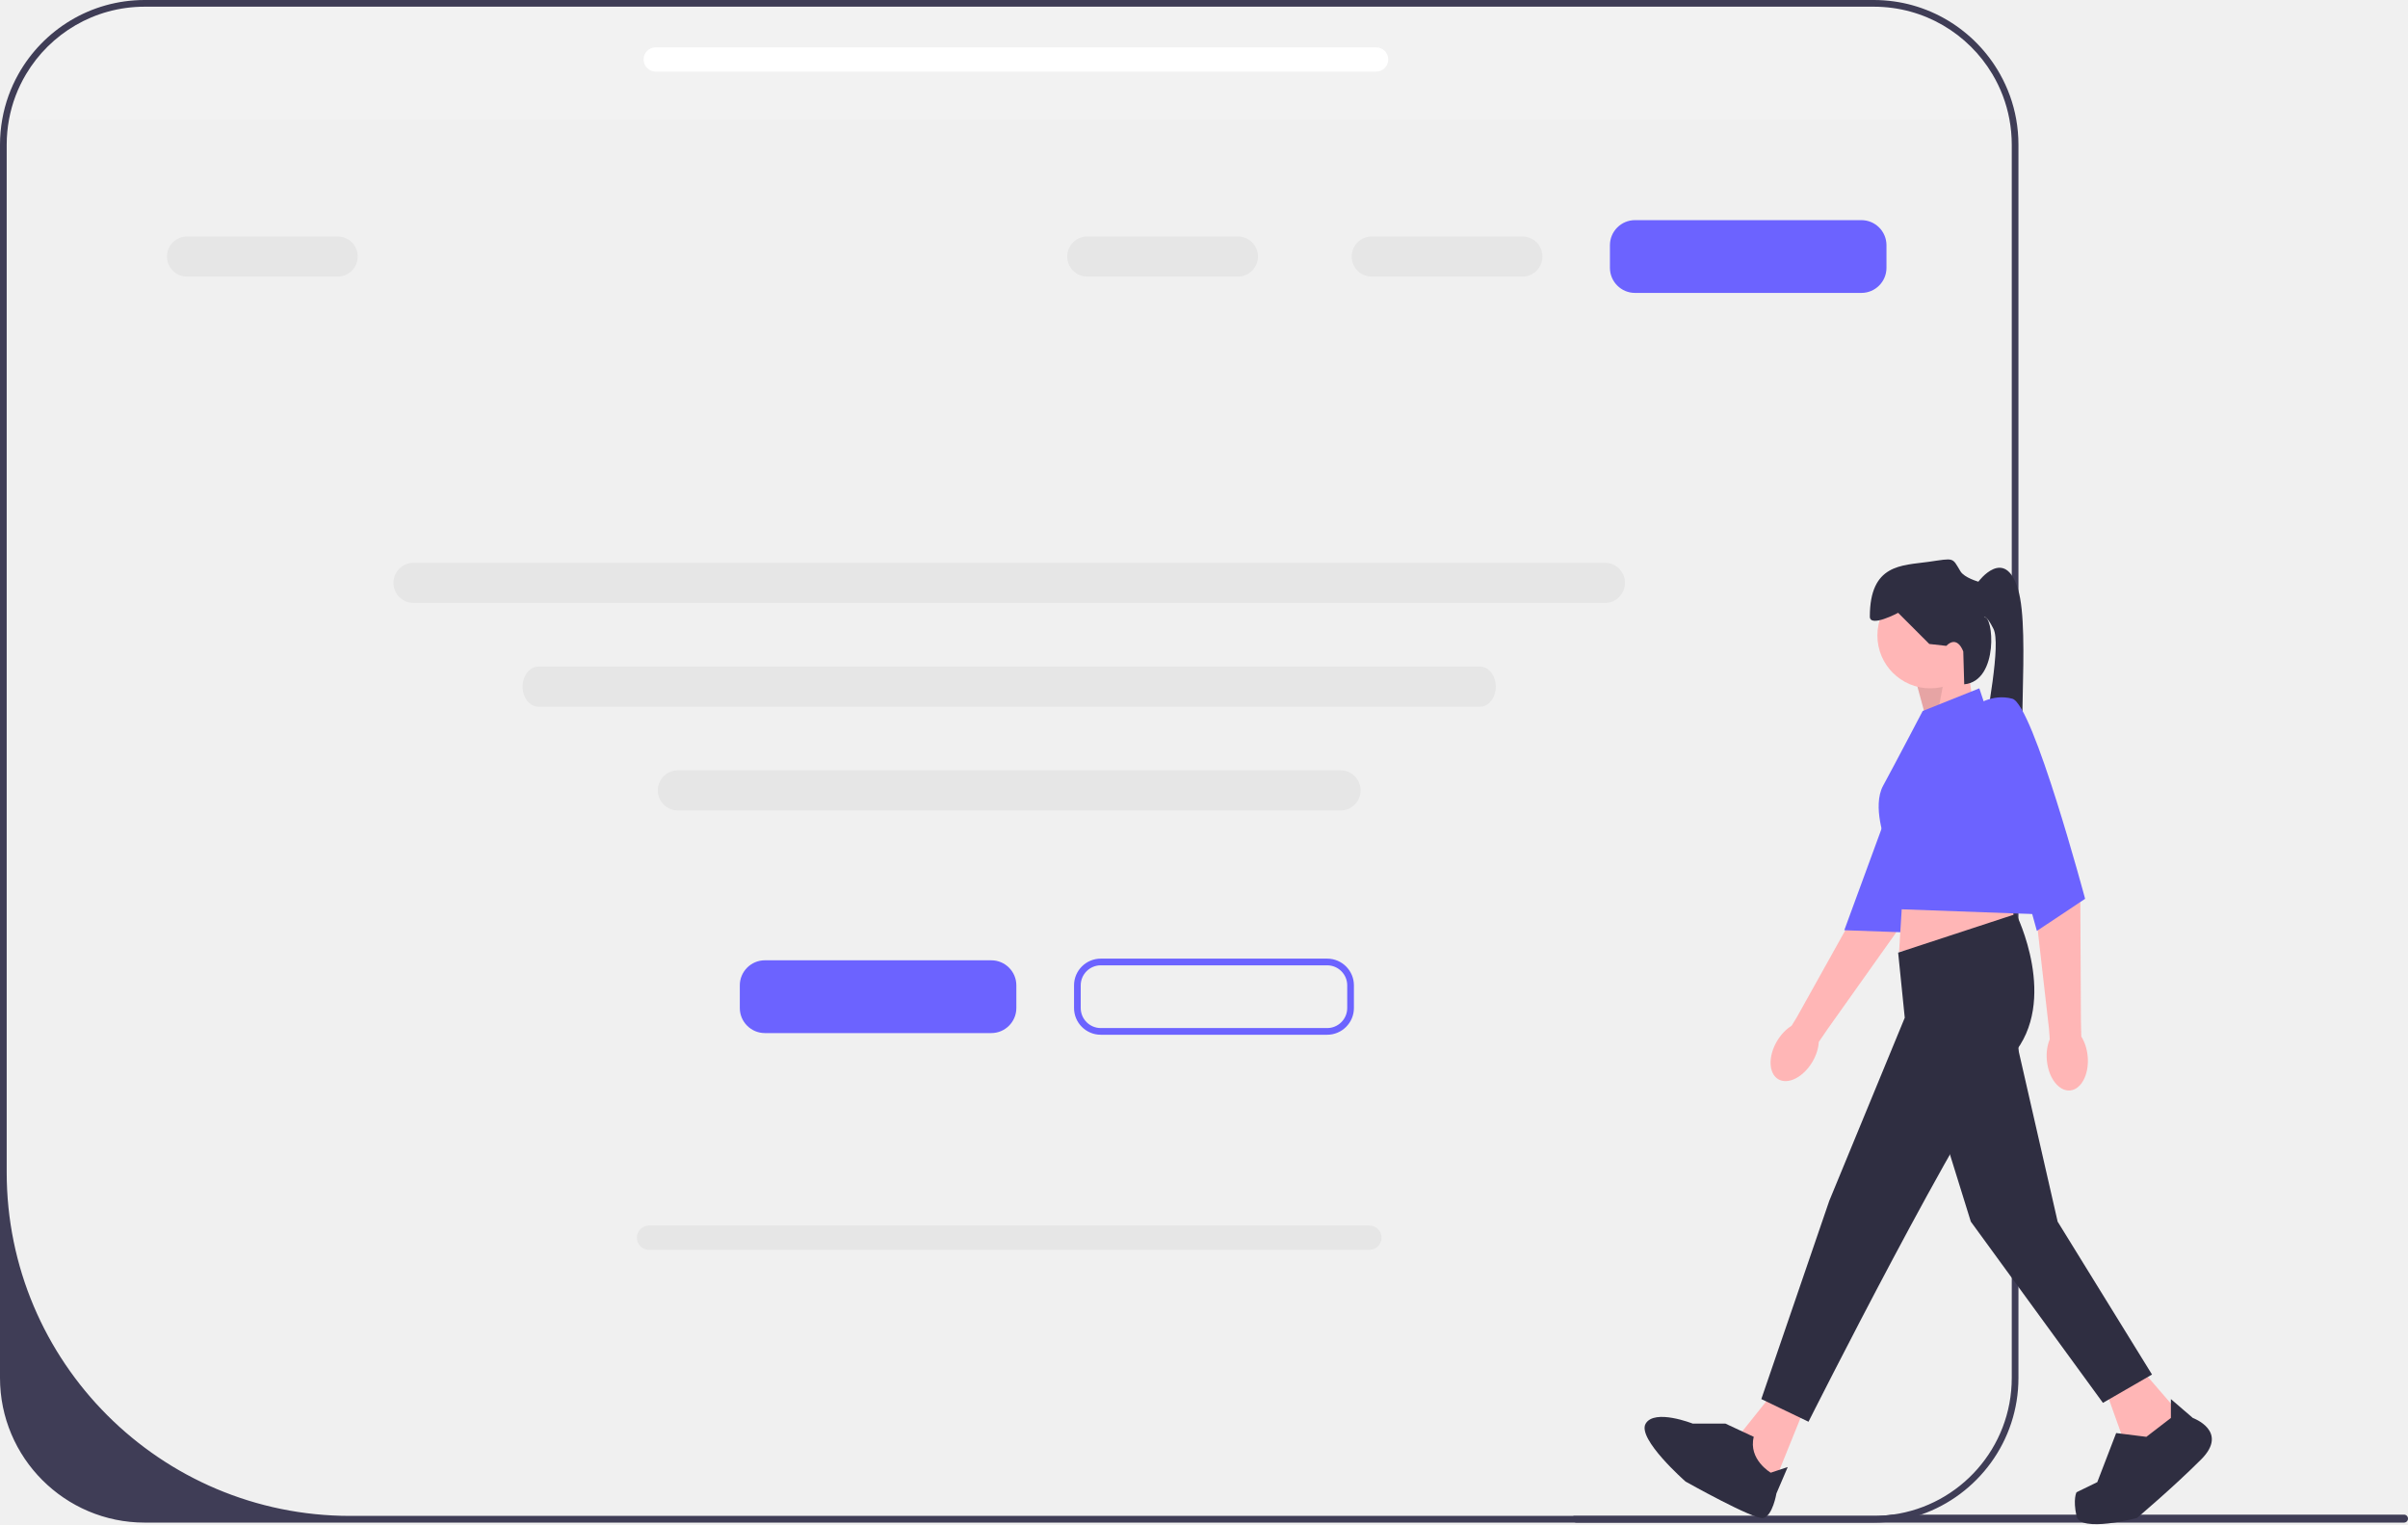
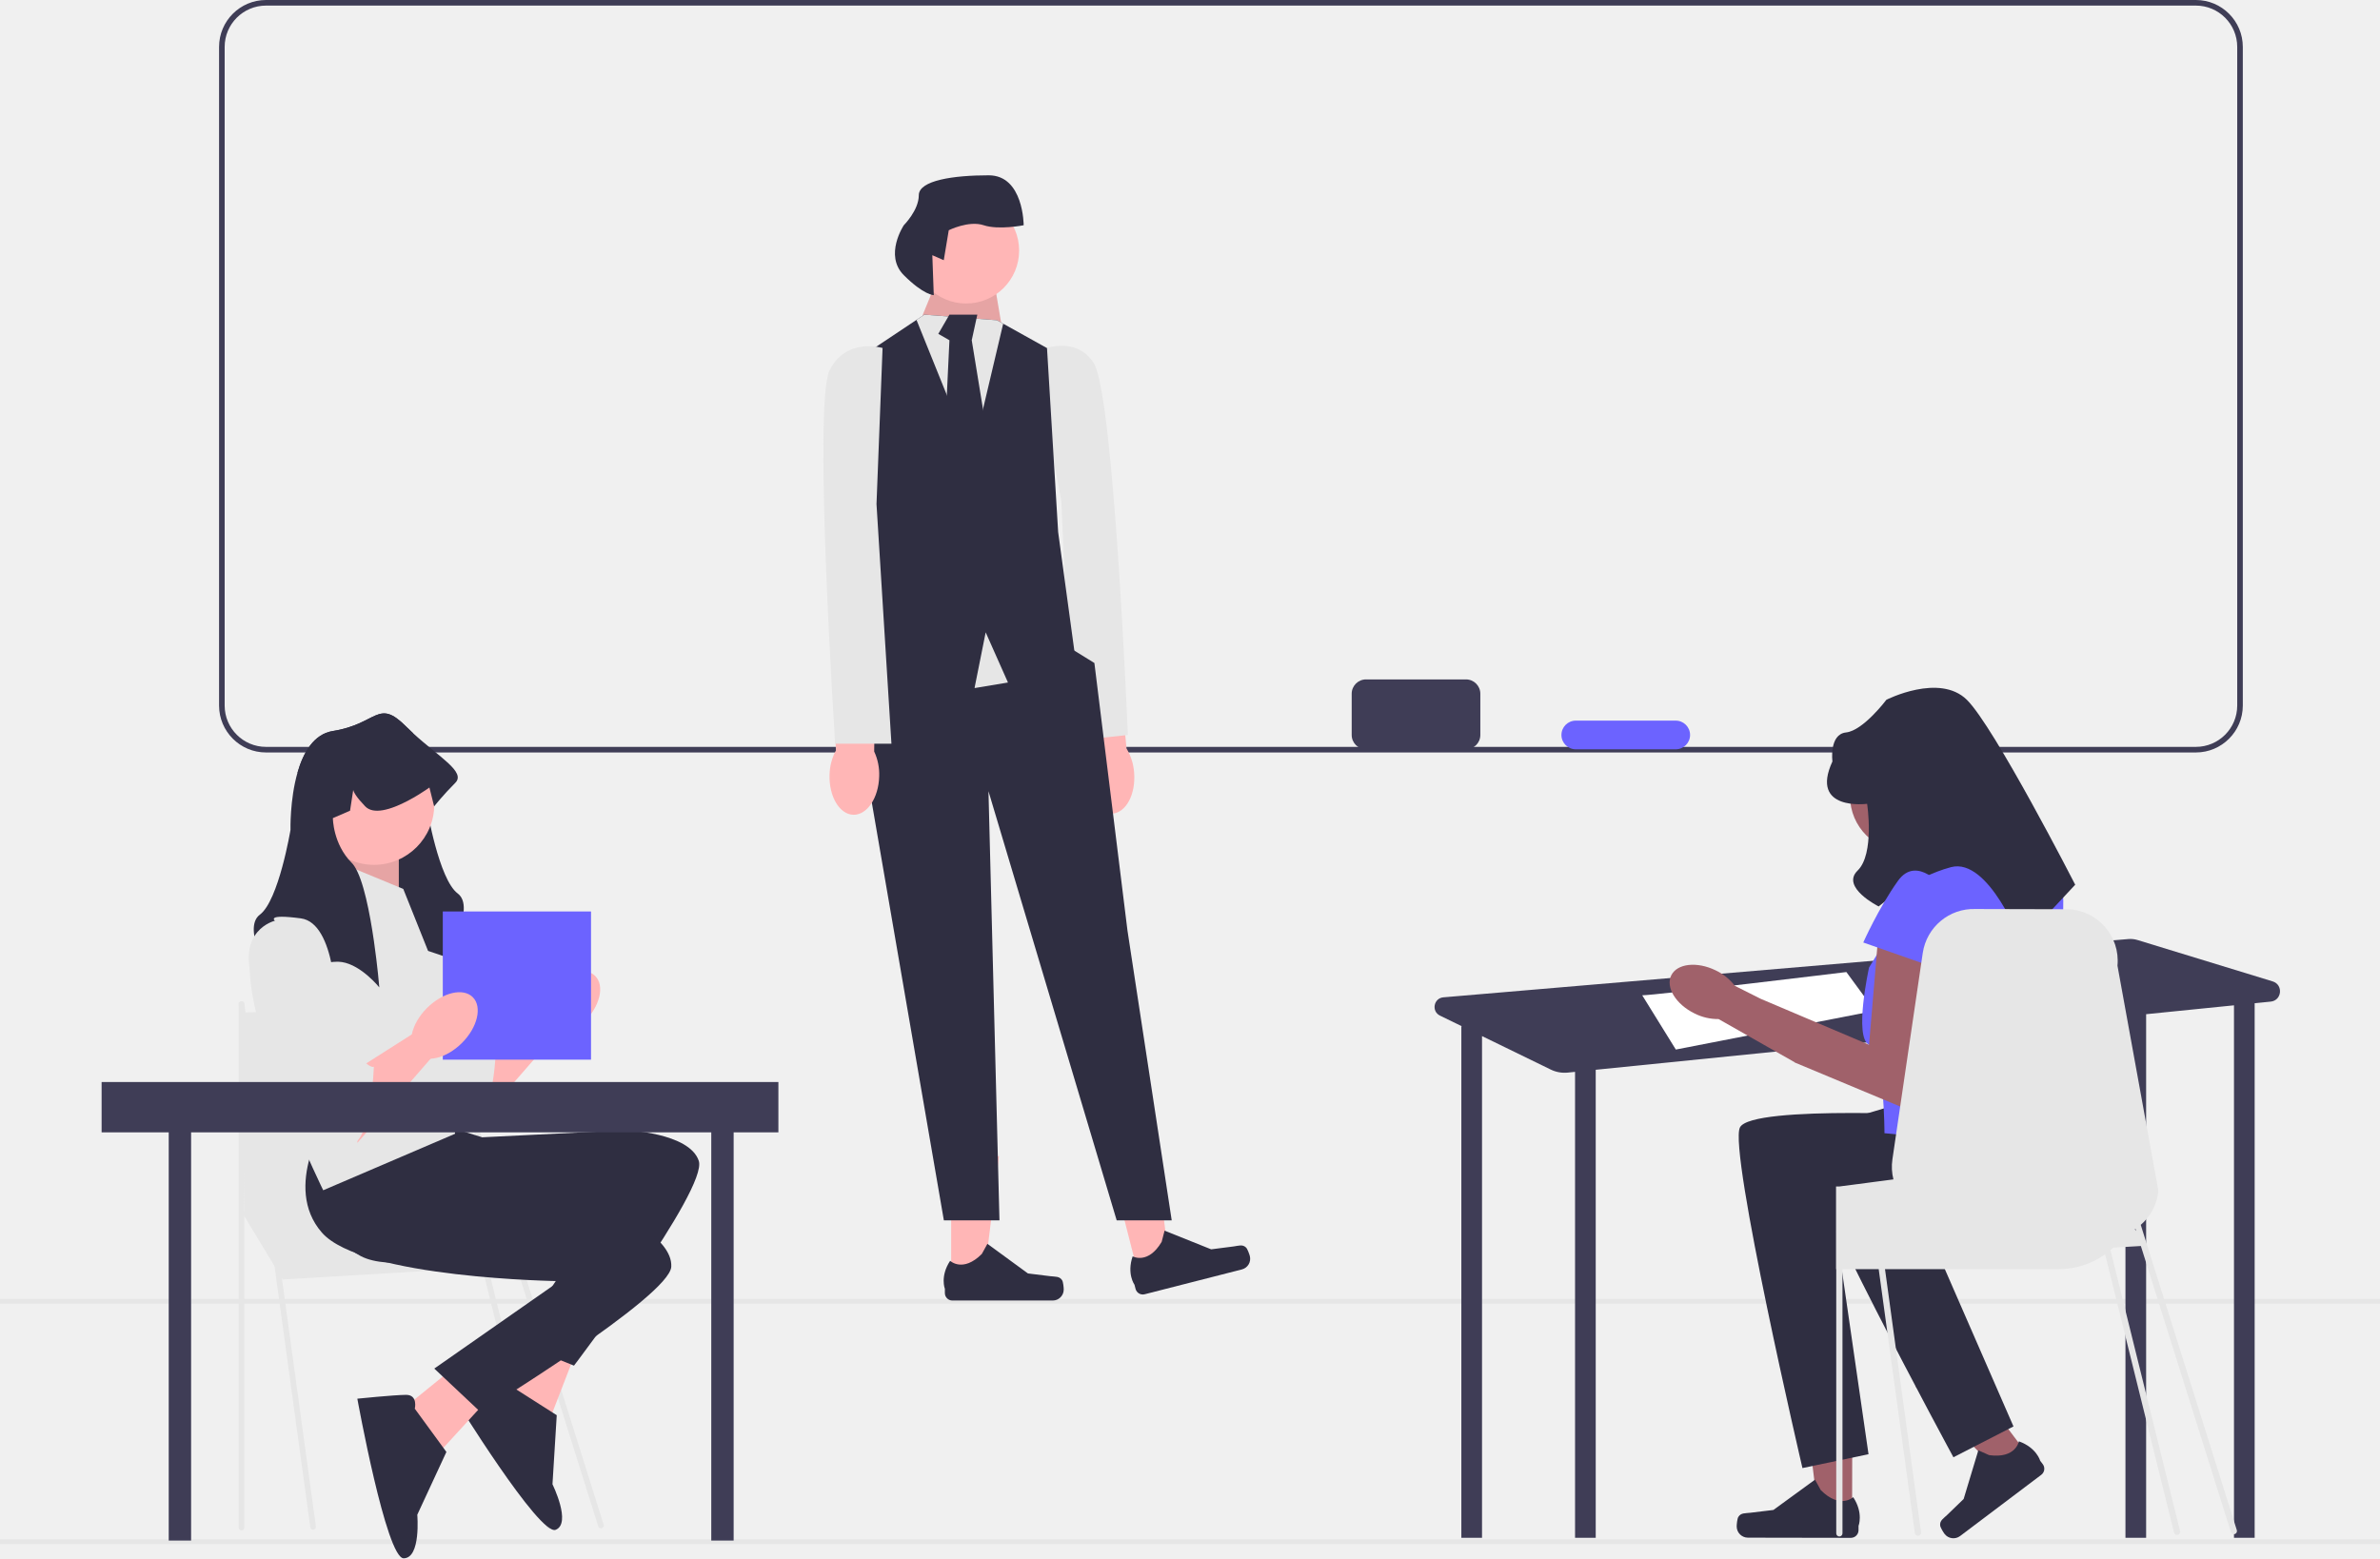
- <svg xmlns="http://www.w3.org/2000/svg" width="719.53" height="455.365" viewBox="0 0 719.53 455.365">
-   <path d="M602.46,35.65H.67c.85-4.82,2.51-9.38,4.83-13.51C12.91,8.94,27.04,0,43.23,0H559.9c16.18,0,30.32,8.94,37.72,22.14,2.32,4.13,3.99,8.69,4.84,13.51Z" fill="#f2f2f2" />
-   <path d="M719.53,453.7c0,.66-.53,1.19-1.19,1.19h-247.29c-.66,0-1.19-.53-1.19-1.19,0-.32,.12-.6,.32-.81h89.72c1.91,0,3.78-.13,5.62-.38h152.82c.66,0,1.19,.53,1.19,1.19Z" fill="#3f3d56" />
-   <path d="M442.218,211.14H160.905c-2.614,0-4.741-2.691-4.741-6s2.127-6,4.741-6H442.218c2.614,0,4.741,2.691,4.741,6s-2.127,6-4.741,6Z" fill="#e6e6e6" />
-   <path d="M602.46,35.65c-.85-4.82-2.52-9.38-4.84-13.51-7.4-13.2-21.54-22.14-37.72-22.14H43.23C27.04,0,12.91,8.94,5.5,22.14c-2.32,4.13-3.98,8.69-4.83,13.51-.44,2.46-.67,4.99-.67,7.58V411.66c0,23.84,19.39,43.23,43.23,43.23H559.9c4.94,0,9.7-.84,14.13-2.38,16.92-5.86,29.1-21.96,29.1-40.85V43.23c0-2.58-.23-5.12-.67-7.58Zm-1.33,376.01c0,20.86-15.5,38.11-35.61,40.85-1.84,.25-3.71,.38-5.62,.38H104.64c-56.69,0-102.64-45.96-102.64-102.65V43.23c0-2.59,.24-5.12,.7-7.58,.9-4.86,2.65-9.41,5.1-13.51C14.99,10.08,28.17,2,43.23,2H559.9c15.06,0,28.24,8.08,35.43,20.14,2.45,4.1,4.2,8.65,5.1,13.51,.46,2.46,.7,4.99,.7,7.58V411.66Z" fill="#3f3d56" />
+ <svg xmlns="http://www.w3.org/2000/svg" width="851.034" height="557.347" viewBox="0 0 851.034 557.347">
+   <path d="M785.204,269.129H95.109c-9.25,0-16.775-7.525-16.775-16.776V16.775c0-9.25,7.525-16.775,16.775-16.775H785.204c9.25,0,16.775,7.525,16.775,16.775V252.353c0,9.251-7.525,16.776-16.775,16.776ZM95.109,2c-8.147,0-14.775,6.628-14.775,14.775V252.353c0,8.147,6.628,14.776,14.775,14.776H785.204c8.147,0,14.775-6.629,14.775-14.776V16.775c0-8.147-6.628-14.775-14.775-14.775H95.109Z" fill="#3f3d56" />
+   <rect id="uuid-dac6dc9f-03bc-4283-a90c-97bcdcbf45dc" y="550.557" width="851.034" height="1.683" fill="#e6e6e6" />
+   <rect id="uuid-2f9646f7-bb94-4523-8d2e-fd8f0877664c" y="464.557" width="851.034" height="1.683" fill="#e6e6e6" />
  <g>
-     <polygon points="575.926 216.08 572.542 203.672 587.77 198.032 589.462 209.312 575.926 216.08" fill="#ffb6b6" />
-     <polygon points="575.926 216.08 572.542 203.672 581.51 199.889 578.724 214.517 575.926 216.08" isolation="isolate" opacity=".1" />
+     <path id="uuid-bb35f39c-94aa-41c4-b5d9-34ca9a9e88f1-177" d="M387.84,277.792c.611,7.68,5.069,13.59,9.957,13.2,4.887-.39,8.353-6.931,7.74-14.613-.203-3.072-1.138-6.051-2.728-8.688l-3-32.507-15.225,1.733,4.574,31.863c-1.153,2.856-1.605,5.946-1.318,9.013Z" fill="#ffb6b6" />
+     <path d="M369.653,126.133s14.232-7.534,21.448,3.725c7.216,11.258,12.197,133.021,12.197,133.021l-20.002,2.135-3.792-85.803-9.852-53.078Z" fill="#e6e6e6" />
    <g>
-       <path d="M531.349,322.417c-2.909-1.73-3.062-6.838-.343-11.409,1.19-2.001,2.734-3.567,4.337-4.55l1.597-2.609,20.202-36.216s8.843-34.156,12.443-38.286c3.6-4.13,8.806-3.157,8.806-3.157l4.617,4.101-16.479,48.377-20.336,28.638-2.725,3.985c-.099,1.878-.739,3.982-1.93,5.983-2.719,4.571-7.282,6.873-10.19,5.142v0Z" fill="#ffb6b6" />
-       <path d="M575.093,212.535s6.426-.248,10.48,4.743-17.185,61.249-17.185,61.249l-17.3-.612,24.005-65.379h0Z" fill="#6c63ff" />
+       <polygon points="340.114 458.204 351.701 458.203 357.213 413.509 340.112 413.51 340.114 458.204" fill="#ffb6b6" />
+       <path d="M379.814,457.941h0c.361,.608,.551,2.569,.551,3.275h0c0,2.172-1.761,3.933-3.933,3.933h-35.885c-1.482,0-2.683-1.201-2.683-2.683v-1.494s-1.775-4.49,1.88-10.025c0,0,4.542,4.334,11.33-2.454l2.002-3.626,14.489,10.596,8.031,.989c1.757,.216,3.315-.034,4.218,1.489h0Z" fill="#2f2e41" />
    </g>
-     <circle cx="576.772" cy="189.854" r="15.792" fill="#ffb6b6" />
-     <polygon points="539.831 419.114 529.115 445.621 522.912 439.417 520.656 427.573 529.679 416.294 539.831 419.114" fill="#ffb6b6" />
-     <polygon points="640.22 409.526 650.936 421.934 645.86 432.085 634.58 430.393 628.941 414.602 640.22 409.526" fill="#ffb6b6" />
-     <polygon points="568.876 261.48 567.466 284.322 602.433 278.118 600.177 264.018 568.876 261.48" fill="#ffb6b6" />
-     <path d="M567.184,284.604l35.249-11.562s12.972,25.943-1.128,42.299-60.91,109.413-60.91,109.413l-14.1-6.768,20.303-59.218,22.559-54.706-1.974-19.457h0Z" fill="#2f2e41" />
-     <polygon points="601.305 305.753 614.841 364.971 643.04 410.654 628.377 419.114 588.898 364.971 575.926 323.236 601.305 305.753" fill="#2f2e41" />
-     <path d="M515.58,425.318h-9.768s-11.397-4.512-14.069,0,11.918,17.308,11.918,17.308c0,0,20.378,11.455,23.198,10.891s3.948-7.332,3.948-7.332l3.384-7.896-5.076,1.692s-6.768-3.948-5.076-10.716l-8.46-3.948h0Z" fill="#2f2e41" />
-     <path d="M648.68,423.626v-5.64l6.557,5.64s10.927,3.948,2.467,12.408c-8.46,8.46-19.175,17.483-19.175,17.483,0,0-16.919,4.512-18.047-.564s0-7.13,0-7.13l6.204-3.022,5.64-14.664,9.024,1.128,7.332-5.64,0-0Z" fill="#2f2e41" />
-     <path d="M581.566,192.956l-5.076-.564-9.306-9.306s-8.46,4.512-8.46,1.128c0-15.792,9.588-15.228,17.484-16.356,7.896-1.128,7.05-1.41,9.588,2.82,1.161,1.934,5.358,3.102,5.358,3.102,0,0,7.896-10.716,11.844,2.256,3.948,12.972-1.128,53.014,2.82,56.398,3.948,3.384-16.21,6.763-14.027-6.488s6.131-33.555,3.875-38.066c-2.256-4.512-2.82-3.384-2.82-3.384,2.796-1.141,4.622,18.964-5.919,19.949l-.285-9.797s-1.692-5.076-5.076-1.692l0-0Z" fill="#2f2e41" />
-     <path d="M574.516,212.414l16.919-6.768,22.559,67.678-46.416-1.691-4.179-20.2s-4.08-10.513-.697-16.717,11.813-22.303,11.813-22.303l0-0Z" fill="#6c63ff" />
    <g>
-       <path d="M618.543,325.783c-3.372,.29-6.474-3.771-6.93-9.07-.199-2.32,.142-4.492,.871-6.225l-.224-3.051-4.699-41.202s-8.748-33.703-8.231-39.157c.518-5.454,1.335-6.902,1.335-6.902l6.142,.64,14.814,48.913,.173,35.123,.109,4.827c1.014,1.584,1.721,3.666,1.92,5.986,.455,5.299-1.909,9.829-5.281,10.119v0Z" fill="#ffb6b6" />
-       <path d="M590.026,211.004s5.076-3.948,11.28-2.256,21.744,59.782,21.744,59.782l-14.413,9.588-18.611-67.114Z" fill="#6c63ff" />
+       <polygon points="407.168 456.286 418.395 453.417 412.674 408.749 396.104 412.983 407.168 456.286" fill="#ffb6b6" />
+       <path d="M445.568,446.205h0c.5,.499,1.17,2.352,1.345,3.037h0c.538,2.104-.733,4.246-2.837,4.784l-34.768,8.882c-1.436,.367-2.897-.5-3.264-1.935l-.37-1.448s-2.831-3.911-.66-10.178c0,0,5.474,3.074,10.37-5.182l1.042-4.009,16.661,6.681,8.026-1.03c1.756-.225,3.203-.853,4.456,.398l0-0Z" fill="#2f2e41" />
    </g>
+     <polygon points="330.527 116.525 329.978 112.538 336.508 96.59 354.449 94.597 358.323 117.428 330.527 116.525" fill="#ffb6b6" />
+     <polygon points="330.527 116.525 329.978 112.538 336.508 96.59 354.449 94.597 358.323 117.428 330.527 116.525" opacity=".1" />
+     <polygon points="309.596 229.158 301.622 251.086 307.602 263.047 337.505 436.481 357.385 436.481 353.453 282.982 399.303 436.481 418.979 436.481 403.157 332.82 391.329 237.132 384.155 232.7 349.466 213.21 309.596 229.158" fill="#2f2e41" />
+     <polygon points="360.43 244.109 348.469 246.102 332.521 208.226 368.404 208.226 360.43 244.109" fill="#e6e6e6" />
+     <polygon points="384.352 234.141 360.43 244.109 352.456 226.167 348.469 246.102 306.605 232.626 312.586 208.226 306.605 128.486 327.717 114.412 330.527 112.538 356.443 114.532 358.715 115.768 374.384 124.499 378.371 190.285 384.352 234.141" fill="#2f2e41" />
+     <polygon points="358.715 115.768 347.472 163.372 327.717 114.412 330.527 112.538 356.443 114.532 358.715 115.768" fill="#e6e6e6" />
+     <polygon points="339.498 112.538 335.511 119.405 339.498 121.694 337.505 163.496 345.479 174.337 353.453 158.315 347.472 121.694 349.466 112.538 339.498 112.538" fill="#2f2e41" />
+     <circle cx="345.479" cy="89.613" r="18.938" fill="#ffb6b6" />
+     <path d="M333.376,91.274l4.092,1.786,1.786-10.715s7.143-3.572,12.501-1.786,14.287,0,14.287,0c0,0,0-17.858-12.501-17.858s-25.002,1.786-25.002,7.143-5.358,10.715-5.358,10.715c0,0-7.143,10.715,0,17.858,7.143,7.143,10.715,7.143,10.715,7.143l-.52-14.287Z" fill="#2f2e41" />
+     <path id="uuid-97233535-ec91-4408-928f-bf1e5273ca3e-178" d="M296.629,277.232c-.208,7.701,3.598,14.051,8.499,14.183s9.041-6.005,9.248-13.709c.125-3.076-.489-6.138-1.79-8.928l.468-32.642-15.323,.107,1.166,32.168c-1.45,2.717-2.227,5.742-2.268,8.822Z" fill="#ffb6b6" />
+     <path d="M315.586,124.462s-12.958-3.987-18.938,7.974c-5.98,11.961,1.994,133.564,1.994,133.564h20.115l-5.339-85.72,2.168-55.818Z" fill="#e6e6e6" />
  </g>
-   <path d="M296.205,308.64h-67.656c-4.129,0-7.488-3.359-7.488-7.488v-6.767c0-4.129,3.359-7.487,7.488-7.487h67.656c4.129,0,7.488,3.358,7.488,7.487v6.767c0,4.129-3.359,7.488-7.488,7.488Z" fill="#6c63ff" />
-   <path d="M556.205,87.511h-67.656c-4.129,0-7.488-3.359-7.488-7.488v-6.767c0-4.129,3.359-7.487,7.488-7.487h67.656c4.129,0,7.488,3.358,7.488,7.487v6.767c0,4.129-3.359,7.488-7.488,7.488Z" fill="#6c63ff" />
-   <path d="M396.573,309.14h-67.656c-4.405,0-7.988-3.584-7.988-7.988v-6.767c0-4.404,3.583-7.987,7.988-7.987h67.656c4.405,0,7.988,3.583,7.988,7.987v6.767c0,4.404-3.583,7.988-7.988,7.988Zm-67.656-20.742c-3.302,0-5.988,2.686-5.988,5.987v6.767c0,3.302,2.687,5.988,5.988,5.988h67.656c3.302,0,5.988-2.687,5.988-5.988v-6.767c0-3.302-2.687-5.987-5.988-5.987h-67.656Z" fill="#6c63ff" />
-   <path d="M479.561,180.14H123.561c-3.309,0-6-2.691-6-6s2.691-6,6-6H479.561c3.309,0,6,2.691,6,6s-2.691,6-6,6Z" fill="#e6e6e6" />
-   <path d="M100.89,82.64H55.89c-3.309,0-6-2.691-6-6s2.691-6,6-6h45c3.309,0,6,2.691,6,6s-2.691,6-6,6Z" fill="#e6e6e6" />
-   <path d="M369.89,82.64h-45c-3.309,0-6-2.691-6-6s2.691-6,6-6h45c3.309,0,6,2.691,6,6s-2.691,6-6,6Z" fill="#e6e6e6" />
-   <path d="M454.89,82.64h-45c-3.309,0-6-2.691-6-6s2.691-6,6-6h45c3.309,0,6,2.691,6,6s-2.691,6-6,6Z" fill="#e6e6e6" />
-   <path d="M400.561,242.14H202.561c-3.309,0-6-2.691-6-6s2.691-6,6-6h198c3.309,0,6,2.691,6,6s-2.691,6-6,6Z" fill="#e6e6e6" />
-   <path d="M409.189,373.396H193.934c-2.001,0-3.628-1.627-3.628-3.628s1.627-3.628,3.628-3.628h215.256c2.001,0,3.628,1.627,3.628,3.628s-1.627,3.628-3.628,3.628h-0Z" fill="#e6e6e6" />
-   <path d="M411.193,21.396H195.937c-2.001,0-3.628-1.627-3.628-3.628s1.627-3.628,3.628-3.628h215.256c2.001,0,3.628,1.627,3.628,3.628s-1.627,3.628-3.628,3.628h-0Z" fill="#fff" />
+   <g>
+     <path d="M812.657,351.008l-48.322-14.792c-1.069-.327-2.19-.447-3.304-.352l-244.902,20.843c-3.492,.297-4.369,5.007-1.219,6.542l7.845,3.822h-.209v182.952h7.392v-179.452l24.586,11.978c1.881,.916,3.98,1.291,6.062,1.08l2.616-.264v166.659h7.392v-167.405l189.42-19.133v186.539h7.392v-187.285l31.416-3.173v190.459h7.392v-191.205l5.731-.579c4.024-.406,4.579-6.046,.712-7.229Z" fill="#3f3d56" />
+     <path d="M587.226,355.982c4.62,0,72.996-8.316,72.996-8.316l10.164,13.86-71.148,13.86-12.012-19.404Z" fill="#fff" />
+     <g>
+       <polygon points="662.269 542.917 650.39 542.895 644.818 497.064 662.35 497.096 662.269 542.917" fill="#a0616a" />
+       <path d="M621.57,542.577h0c-.371,.622-.57,2.633-.571,3.357h0c-.004,2.227,1.798,4.035,4.025,4.039l36.789,.063c1.519,.003,2.753-1.227,2.755-2.746l.003-1.532s1.828-4.6-1.909-10.281c0,0-4.665,4.435-11.611-2.536l-2.046-3.721-14.873,10.838-8.235,.999c-1.802,.219-3.398-.04-4.327,1.519h-0Z" fill="#2f2e41" />
+     </g>
+     <g>
+       <polygon points="726.027 521.605 716.655 528.674 684.925 495.887 698.759 485.453 726.027 521.605" fill="#a0616a" />
+       <path d="M693.757,545.615h0c.079,.712,1.122,2.414,1.553,2.986h0c1.325,1.757,3.824,2.107,5.581,.781l29.024-21.895c1.198-.904,1.437-2.609,.533-3.807l-.912-1.208s-1.304-4.715-7.637-6.961c0,0-1.03,6.277-10.661,4.928l-3.831-1.712-5.253,17.411-5.892,5.7c-1.289,1.247-2.702,1.995-2.504,3.778l-0,0Z" fill="#2f2e41" />
+     </g>
+     <path d="M701.2,284.74c0,10.955-8.881,19.835-19.835,19.835-10.955,0-19.835-8.881-19.835-19.835s8.881-19.835,19.835-19.835,19.835,8.881,19.835,19.835Z" fill="#a0616a" />
+     <path d="M699.331,399.107s-73.032-4.134-77.166,4.134,22.348,121.833,22.348,121.833l23.627-4.952-11.526-79.677s60.943,16.14,69.211-3.151c8.268-19.291,5.888-26.475,5.888-26.475l-32.382-11.713Z" fill="#2f2e41" />
+     <path d="M718.043,385.229s-71.524,15.333-73.323,24.4,53.781,111.581,53.781,111.581l21.475-11.025-32.192-73.789s63.042-.557,65.912-21.348c2.87-20.791-1.326-27.089-1.326-27.089l-34.327-2.729Z" fill="#2f2e41" />
+     <path d="M726.202,307.472h-34.362l-23.512,38.583s-5.512,24.933,0,27.624c5.512,2.691,5.512,31.628,5.512,31.628l57.874,5.512s8.268-86.811,5.512-95.079c-2.756-8.268-11.024-8.268-11.024-8.268Z" fill="#6c63ff" />
+     <path d="M671.772,332.965l-3.445,40.715-38.747-16.445-9.248-4.651c-1.811-2.362-4.162-4.256-6.855-5.523-6.697-3.264-13.807-2.455-15.884,1.805-2.077,4.261,1.667,10.36,8.363,13.622,2.658,1.341,5.599,2.025,8.576,1.996l27.058,15.368,.032-.06,.12,.214,42.432,17.722,9.763-53.449-22.165-11.315Z" fill="#a0616a" />
+     <path d="M667.638,287.492s-20.669,2.756-12.402-15.158c0,0-1.261-9.711,4.882-10.367s14.41-11.68,14.41-11.68c0,0,18.955-9.646,28.769,0,9.814,9.646,38.751,66.142,38.751,66.142l-19.291,20.669s-11.598-30.489-25.09-26.957c-13.493,3.532-25.894,14.062-25.894,14.062,0,0-13.693-6.853-7.535-12.825,6.157-5.973,3.401-23.886,3.401-23.886Z" fill="#2f2e41" />
+     <path d="M695.197,317.807s-9.646-12.402-16.536-2.756c-6.89,9.646-12.402,22.047-12.402,22.047l27.559,9.646,1.378-28.937Z" fill="#6c63ff" />
+     <path d="M799.836,547.279l-32.019-101.77,.005-0h.074l-.129-.166-.003-.004-2.281-7.249,.001-.001c3.474-2.994,5.84-7.272,6.311-12.197l-14.636-80.499c1.007-10.571-7.096-19.811-17.713-20.189l-33.024-.083c-9.388-.333-17.519,6.449-18.887,15.745l-.73,4.934-10.118,68.829c-.37,2.476-.222,4.916,.36,7.198l-7.281,.952-2.208,.296-8.732,1.137-.028,.009-1.09,.139h-1.183v29.568h.074v94.507c0,.61,.499,1.109,1.109,1.109,.619,0,1.118-.499,1.118-1.109v-94.507h12.954l12.927,94.396c.083,.554,.554,.961,1.109,.961,.046,0,.102,0,.148-.009,.61-.083,1.035-.647,.952-1.257l-12.881-94.091h62.157c6.172,0,11.891-1.959,16.547-5.312l24.645,99.535c.128,.504,.581,.838,1.078,.838,.091,0,.183-.011,.275-.034,.596-.152,.956-.758,.804-1.353l-24.883-100.497c.331-.276,.662-.57,.975-.873l9.893-.582,32.186,102.3c.149,.475,.588,.779,1.061,.779,.111,0,.223-.017,.334-.052,.586-.185,.912-.81,.728-1.396Zm-36.468-107.61c.083-.046,.157-.102,.231-.148l.001-0,.238,.756-.469-.607Z" fill="#e6e6e6" />
+   </g>
+   <g>
+     <g>
+       <polygon points="171.565 374.775 193.114 361.071 201.875 366.355 171.565 401.183 171.565 374.775" fill="#ffb6b6" />
+       <path d="M142.097,321.733s-14.313,3.368-7.577,22.732,28.626,59.778,35.361,57.252c6.736-2.526,7.577-27.784,7.577-27.784,0,0-.842,.842-4.21-2.526-3.368-3.368-3.368-1.83-3.368-5.546s-2.755-6.47-2.755-6.47l-3.139-6.507s0-30.31-12.629-31.994c-12.629-1.684-9.261,.842-9.261,.842Z" fill="#e6e6e6" />
+       <ellipse cx="202.717" cy="359.199" rx="14.313" ry="8.84" transform="translate(-194.6175 248.5495) rotate(-45)" fill="#ffb6b6" />
+     </g>
+     <g>
+       <polygon points="86.348 433.29 101.052 457.628 186.741 452.557 163.925 423.149 86.348 433.29" fill="#e6e6e6" />
+       <path d="M111.952,547.12c-.499,0-.934-.368-1.003-.876l-25.605-187.007c-.076-.555,.312-1.067,.867-1.142,.555-.08,1.066,.312,1.142,.867l25.605,187.007c.076,.555-.312,1.067-.867,1.142-.047,.006-.093,.009-.139,.009Z" fill="#e6e6e6" />
+       <path d="M86.348,547.358c-.56,0-1.014-.454-1.014-1.014v-187.209c0-.56,.454-1.014,1.014-1.014,.56,0,1.014,.454,1.014,1.014v187.209c0,.56-.454,1.014-1.014,1.014Z" fill="#e6e6e6" />
+       <path d="M214.882,546.613c-.431,0-.831-.277-.967-.71l-60.591-192.584c-.168-.534,.129-1.104,.663-1.272,.534-.167,1.104,.129,1.272,.663l60.591,192.584c.168,.534-.129,1.104-.663,1.272-.101,.032-.204,.047-.305,.047Z" fill="#e6e6e6" />
+       <path d="M196.374,546.85c-.453,0-.865-.305-.982-.764l-42.084-169.969c-.138-.543,.19-1.095,.733-1.233,.544-.137,1.095,.19,1.233,.733l42.084,169.969c.138,.543-.19,1.095-.733,1.233-.084,.021-.168,.031-.251,.031Z" fill="#e6e6e6" />
+       <polygon points="86.348 362.117 156.573 361.037 169.502 434.811 87.362 434.811 86.348 362.117" fill="#e6e6e6" />
+     </g>
+     <g>
+       <polygon points="194.266 470.597 176.568 501.755 197.117 506.279 205.684 484.118 194.266 470.597" fill="#ffb6b6" />
+       <path d="M182.925,495.873s-.688-5.081-4.731-3.469-15.711,7.605-15.711,7.605c0,0,30.434,49.451,36.209,47.147,5.776-2.304-1.138-16.282-1.138-16.282l1.526-24.709-16.155-10.293Z" fill="#2f2e41" />
+       <path d="M115.997,410.136s-6.315,29.047,13.05,39.15c19.365,10.103,85.457-14.734,85.457-14.734l-30.31,45.415,21.049,8.469s47.991-63.146,44.623-73.249c-3.368-10.103-26.1-10.945-26.1-10.945l-51.358,2.526-13.471-4.21-42.939,7.577Z" fill="#2f2e41" />
+     </g>
+     <g>
+       <polygon points="168.084 484.425 140.261 507.008 157.755 518.699 173.798 501.174 168.084 484.425" fill="#ffb6b6" />
+       <path d="M148.322,503.842s1.208-4.983-3.144-4.952-17.402,1.367-17.402,1.367c0,0,10.353,57.135,16.571,57.091,6.218-.044,4.865-15.58,4.865-15.58l10.412-22.459-11.302-15.466Z" fill="#2f2e41" />
+       <path d="M117.181,399.629s-16.451,24.758-2.091,41.215c14.361,16.457,84.96,17.372,84.96,17.372l-44.758,31.272,16.524,15.548s67.678-41.354,68.218-51.99c.54-10.636-20.328-19.692-20.328-19.692l-48.757-16.336-11.016-8.823-42.753-8.567Z" fill="#2f2e41" />
+     </g>
+     <path d="M159.443,342.284s-15.997-5.894-23.574-5.894c-.724,0-1.44,.084-2.155,.236-4.85,1.027-9.312,5.195-11.45,7.468-.834,.892-1.313,1.49-1.313,1.49,0,0,.051-.581,.152-1.6,.497-5.355,2.332-22.926,5.624-34.174,1.179-4.016,2.534-7.224,4.092-8.781,3.629-3.637,5.304-7.998,6.079-11.248,.657-2.787,.657-4.749,.657-4.749l-6.138-2.644-1.137-7.426c-.202,.876-1.137,2.585-4.277,5.86-.269,.278-.564,.514-.876,.716-4.53,2.846-13.766-2.105-18.742-5.22,2.071-7.199,5.826-13.783,12.646-14.86,15.997-2.526,15.997-11.787,26.1-1.684,.834,.834,1.675,1.633,2.517,2.408,3.233,6.18,4.412,14.465,4.833,20.223,.303,4.033,.227,6.837,.227,6.837,0,0,4.21,25.258,10.945,30.31,6.736,5.052-4.21,22.732-4.21,22.732Z" fill="#2f2e41" />
+     <polygon points="128.292 301.871 116.915 318.558 142.605 325.446 142.605 301.871 128.292 301.871" fill="#ffb6b6" />
+     <polygon points="128.292 301.871 116.915 318.558 142.605 325.446 142.605 301.871 128.292 301.871" opacity=".1" />
+     <path d="M144.202,317.944l-24.416-10.103s-32.836,14.313-30.31,42.097c2.526,27.784,26.1,75.775,26.1,75.775l47.149-20.207-5.052-53.884-13.471-33.678Z" fill="#e6e6e6" />
+     <circle cx="133.734" cy="287.78" r="21.541" fill="#ffb6b6" />
+     <path d="M162.811,279.981c-4.21,4.21-7.577,8.419-7.577,8.419l-1.684-6.736s-.387,.286-1.069,.741c-2.669,1.819-9.834,6.39-15.584,7.375-2.559,.438-4.833,.16-6.315-1.381-3.14-3.275-4.075-4.984-4.277-5.86l-1.137,7.426-6.138,2.644s0,9.244,6.736,15.997c.328,.328,.648,.732,.96,1.204,3.216,4.85,5.523,16.721,6.988,26.816,1.297,8.975,1.92,16.536,1.92,16.536,0,0-6.373-7.982-13.37-9.068-.387-.059-.775-.101-1.162-.109-.126-.017-.261-.017-.387-.017-7.577,0-23.574,5.894-23.574,5.894,0,0-10.945-17.681-4.21-22.732,6.736-5.052,10.945-30.31,10.945-30.31,0,0-.278-10.811,2.509-20.501,2.071-7.199,5.826-13.783,12.646-14.86,15.997-2.526,15.997-11.787,26.1-1.684,.834,.834,1.675,1.633,2.517,2.408,9.413,8.655,19.028,13.934,15.163,17.799Z" fill="#2f2e41" />
+     <rect x="60.334" y="393" width="8" height="158" fill="#3f3d56" />
+     <rect x="254.334" y="393" width="8" height="158" fill="#3f3d56" />
+     <rect x="158.334" y="326" width="53" height="53" fill="#6c63ff" />
+     <g>
+       <polygon points="127.784 382.352 149.333 368.648 158.094 373.933 127.784 408.761 127.784 382.352" fill="#ffb6b6" />
+       <path d="M98.316,329.31s-14.313,3.368-7.577,22.732c6.736,19.365,28.626,59.778,35.361,57.252,6.736-2.526,7.577-27.784,7.577-27.784,0,0-.842,.842-4.21-2.526-3.368-3.368-3.368-1.83-3.368-5.546s-2.755-6.47-2.755-6.47l-3.139-6.507s0-30.31-12.629-31.994c-12.629-1.684-9.261,.842-9.261,.842Z" fill="#e6e6e6" />
+       <ellipse cx="158.936" cy="366.776" rx="14.313" ry="8.84" transform="translate(-212.7987 219.8111) rotate(-45)" fill="#ffb6b6" />
+     </g>
+     <rect x="36.334" y="387" width="242" height="18" fill="#3f3d56" />
+   </g>
+   <rect x="483.334" y="243" width="46" height="25" rx="5.13" ry="5.13" fill="#3f3d56" />
+   <rect x="558.334" y="257.74" width="46" height="10.26" rx="5.13" ry="5.13" fill="#6c63ff" />
</svg>
